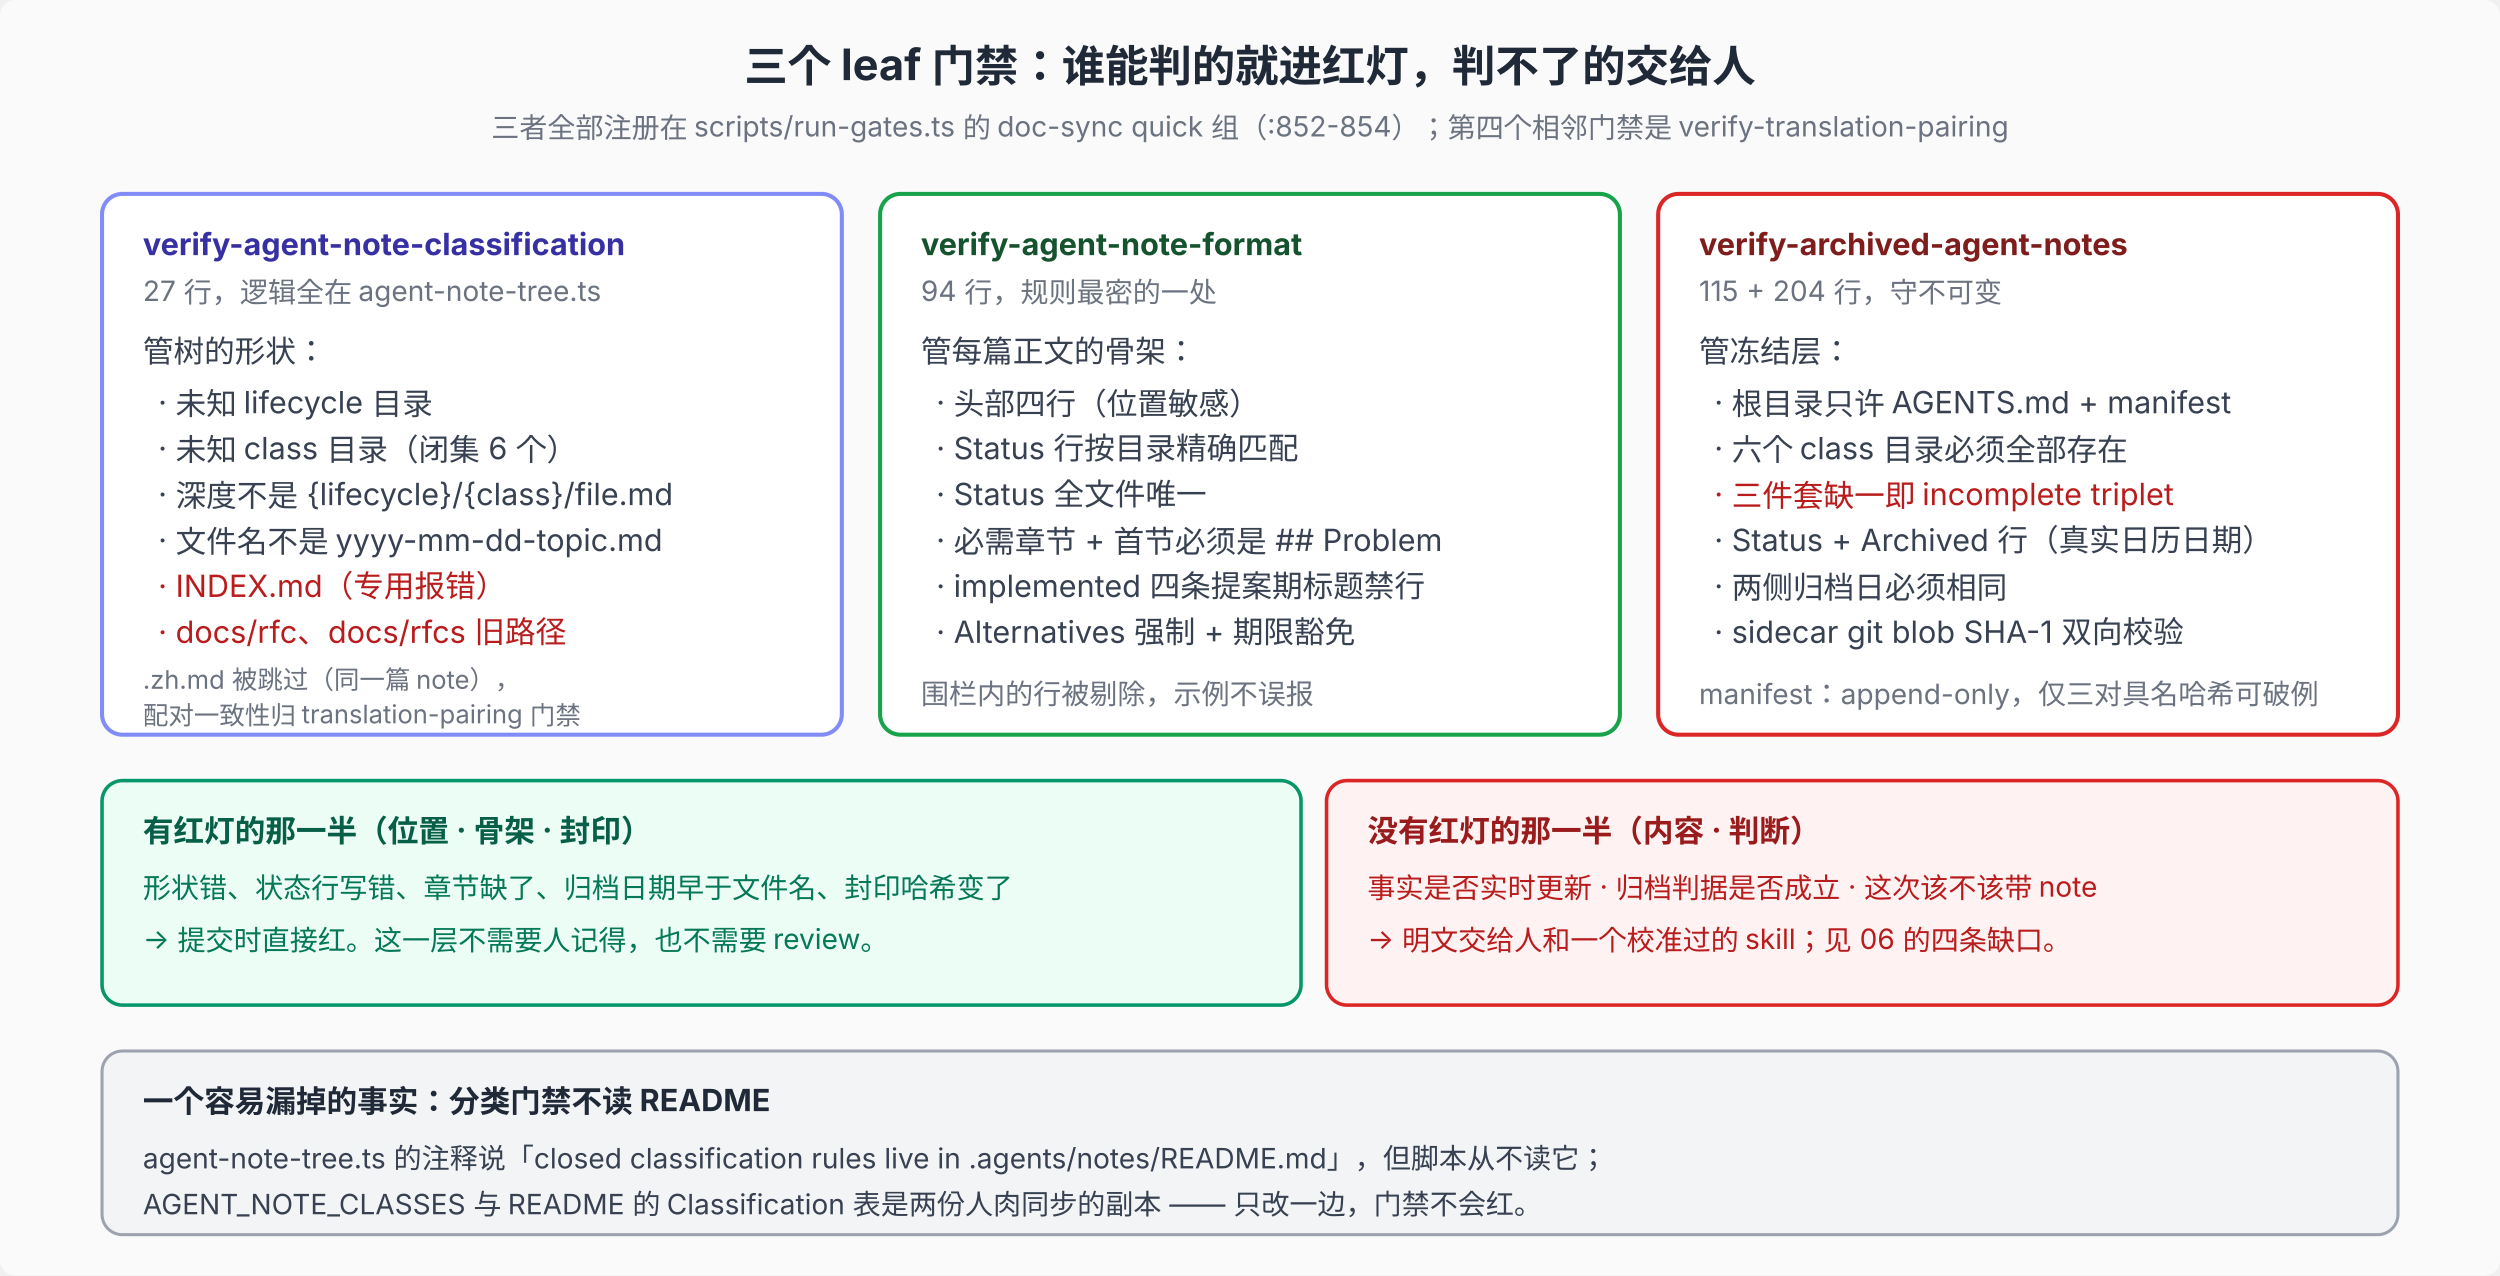
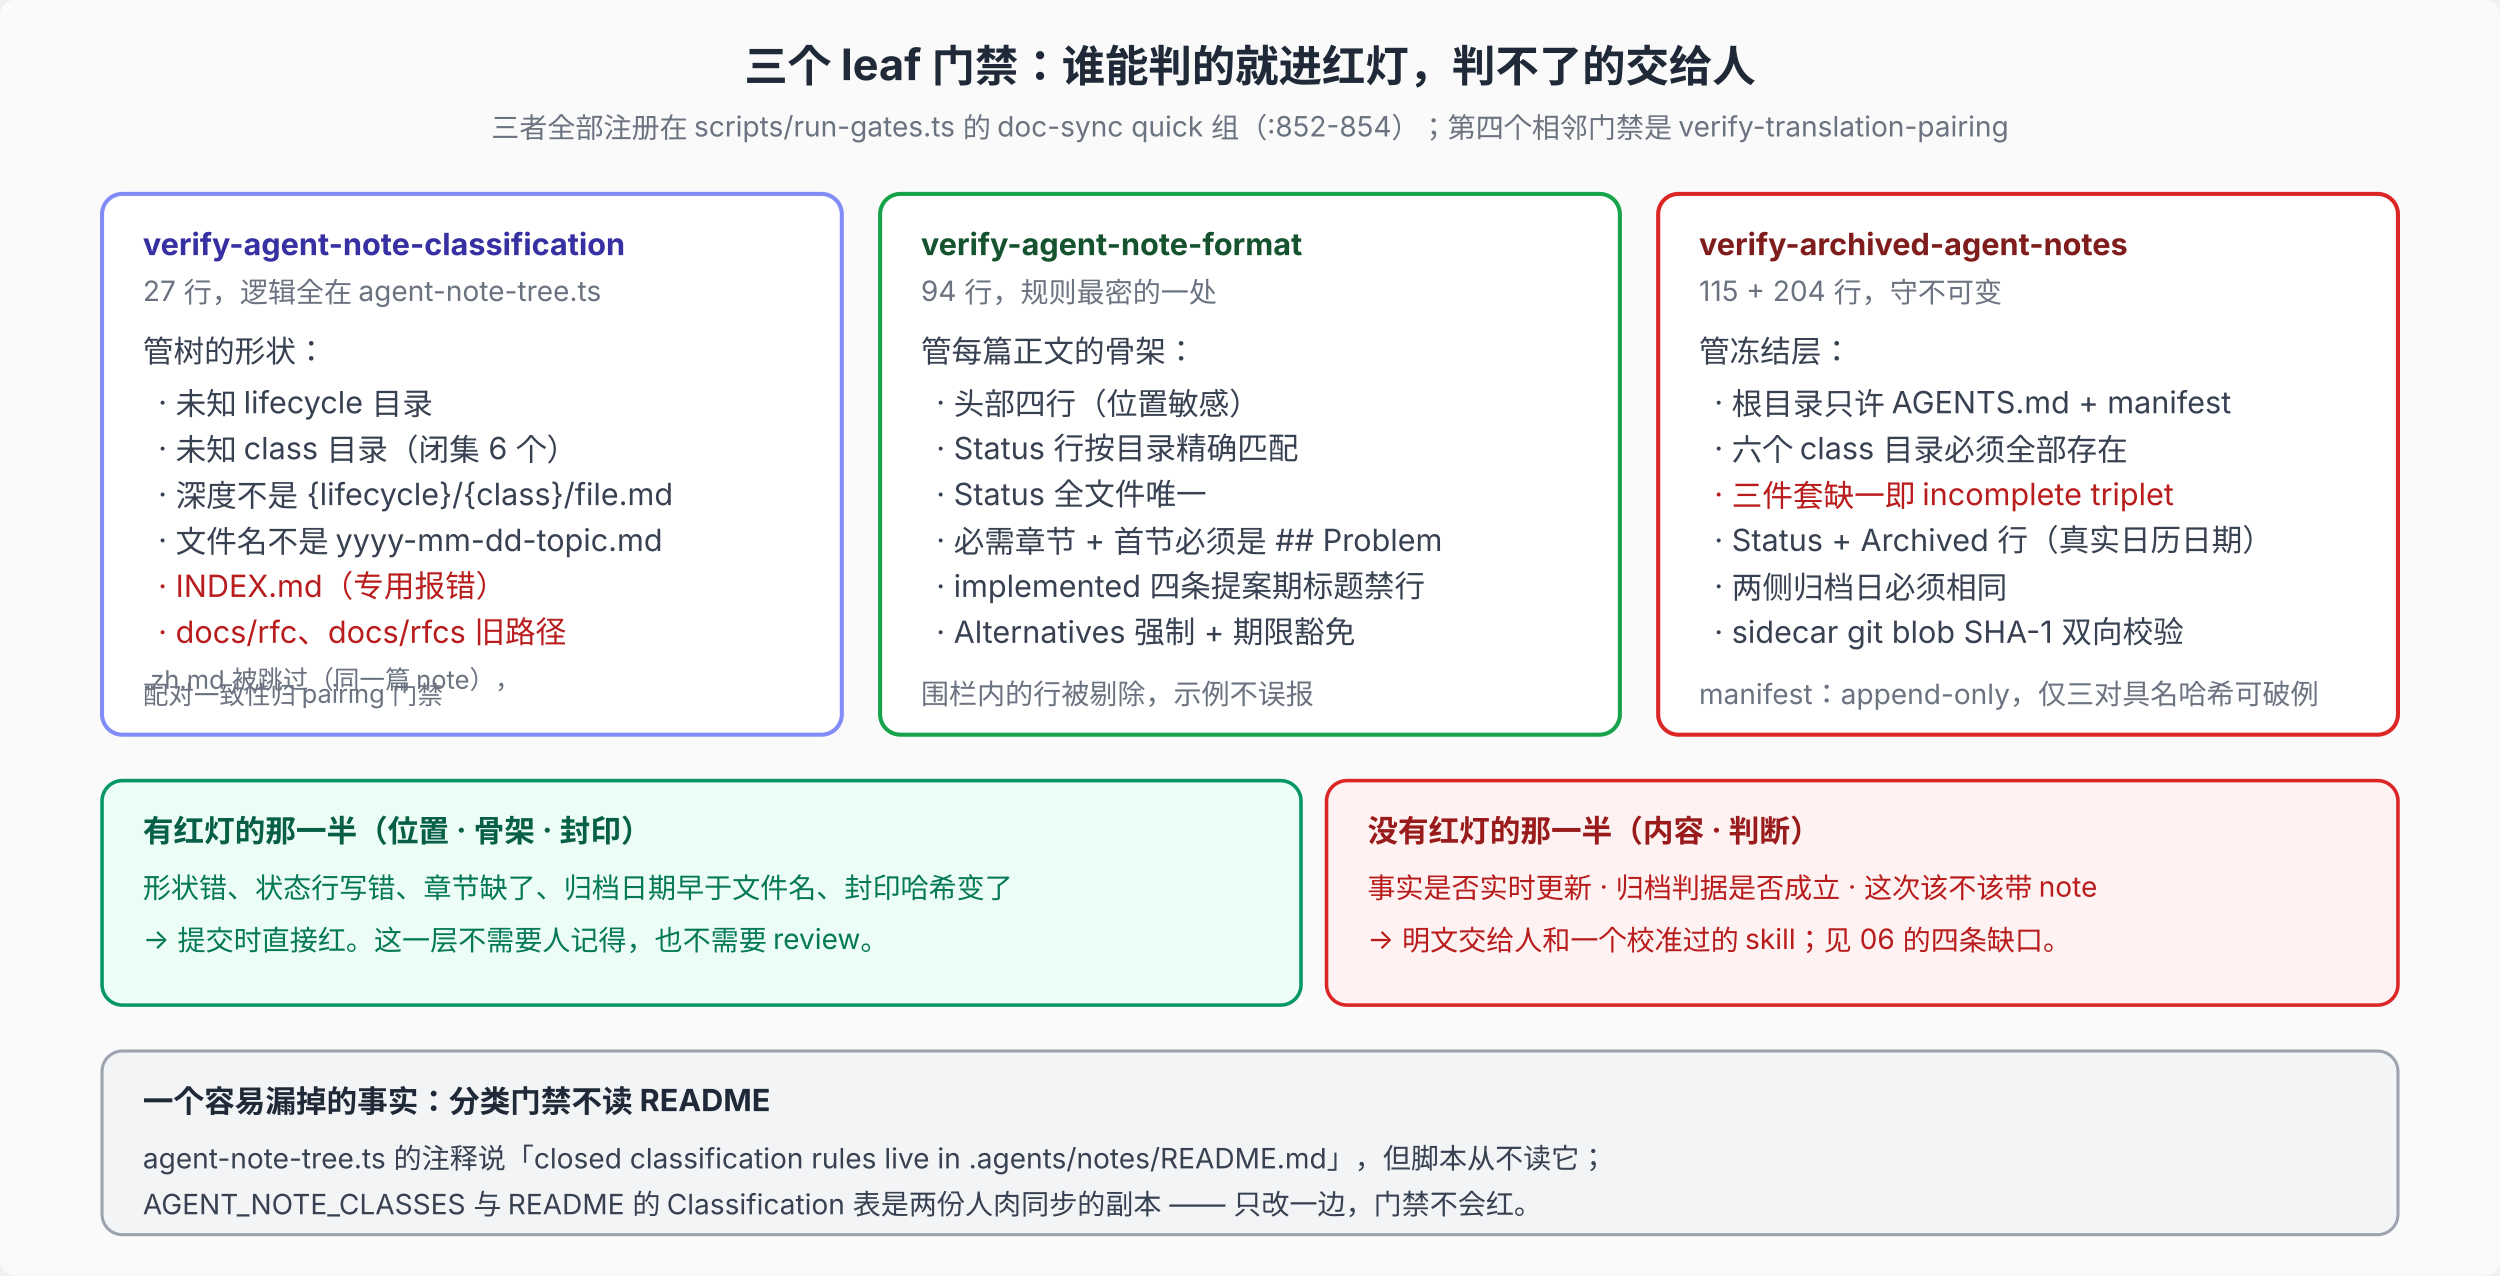
<svg xmlns="http://www.w3.org/2000/svg" viewBox="0 0 980 500" font-family="system-ui, -apple-system, 'PingFang SC', 'Noto Sans SC', sans-serif" font-size="12">
  <defs>
    <marker id="ar" viewBox="0 0 10 10" refX="10" refY="5" markerWidth="7" markerHeight="7" orient="auto">
      <path d="M0 0 L10 5 L0 10 Z" fill="#6b7280" />
    </marker>
  </defs>
  <rect width="980" height="500" fill="#fafafa" rx="6" />
  <text x="490" y="32" text-anchor="middle" font-size="17" font-weight="700" fill="#1f2937">三个 leaf 门禁：谁能判的就进红灯，判不了的交给人</text>
  <text x="490" y="54" text-anchor="middle" font-size="11" fill="#6b7280">三者全部注册在 scripts/run-gates.ts 的 doc-sync quick 组（:852-854）；第四个相邻门禁是 verify-translation-pairing</text>
  <rect x="40" y="76" width="290" height="212" rx="8" fill="#fff" stroke="#818cf8" stroke-width="1.6" />
  <text x="56" y="100" font-weight="700" fill="#3730a3">verify-agent-note-classification</text>
  <text x="56" y="118" font-size="11" fill="#6b7280">27 行，逻辑全在 agent-note-tree.ts</text>
  <text x="56" y="142" fill="#374151">管树的形状：</text>
  <text x="62" y="162" fill="#374151">· 未知 lifecycle 目录</text>
  <text x="62" y="180" fill="#374151">· 未知 class 目录（闭集 6 个）</text>
  <text x="62" y="198" fill="#374151">· 深度不是 {lifecycle}/{class}/file.md</text>
  <text x="62" y="216" fill="#374151">· 文件名不是 yyyy-mm-dd-topic.md</text>
  <text x="62" y="234" fill="#b91c1c">· INDEX.md（专用报错）</text>
  <text x="62" y="252" fill="#b91c1c">· docs/rfc、docs/rfcs 旧路径</text>
  <text x="56" y="270" font-size="10" fill="#6b7280">.zh.md 被跳过（同一篇 note），</text>
-   <text x="56" y="284" font-size="10" fill="#6b7280">配对一致性归 translation-pairing 门禁</text>
+   <text x="56" y="276" font-size="10" fill="#6b7280">配对一致性归 pairing 门禁</text>
  <rect x="345" y="76" width="290" height="212" rx="8" fill="#fff" stroke="#16a34a" stroke-width="1.6" />
  <text x="361" y="100" font-weight="700" fill="#14532d">verify-agent-note-format</text>
  <text x="361" y="118" font-size="11" fill="#6b7280">94 行，规则最密的一处</text>
  <text x="361" y="142" fill="#374151">管每篇正文的骨架：</text>
  <text x="367" y="162" fill="#374151">· 头部四行（位置敏感）</text>
  <text x="367" y="180" fill="#374151">· Status 行按目录精确匹配</text>
  <text x="367" y="198" fill="#374151">· Status 全文件唯一</text>
  <text x="367" y="216" fill="#374151">· 必需章节 + 首节必须是 ## Problem</text>
  <text x="367" y="234" fill="#374151">· implemented 四条提案期标题禁行</text>
  <text x="367" y="252" fill="#374151">· Alternatives 强制 + 期限豁免</text>
  <text x="361" y="276" font-size="11" fill="#6b7280">围栏内的行被剔除，示例不误报</text>
  <rect x="650" y="76" width="290" height="212" rx="8" fill="#fff" stroke="#dc2626" stroke-width="1.6" />
  <text x="666" y="100" font-weight="700" fill="#7f1d1d">verify-archived-agent-notes</text>
  <text x="666" y="118" font-size="11" fill="#6b7280">115 + 204 行，守不可变</text>
  <text x="666" y="142" fill="#374151">管冻结层：</text>
  <text x="672" y="162" fill="#374151">· 根目录只许 AGENTS.md + manifest</text>
  <text x="672" y="180" fill="#374151">· 六个 class 目录必须全部存在</text>
  <text x="672" y="198" fill="#b91c1c">· 三件套缺一即 incomplete triplet</text>
  <text x="672" y="216" fill="#374151">· Status + Archived 行（真实日历日期）</text>
  <text x="672" y="234" fill="#374151">· 两侧归档日必须相同</text>
  <text x="672" y="252" fill="#374151">· sidecar git blob SHA-1 双向校验</text>
  <text x="666" y="276" font-size="11" fill="#6b7280">manifest：append-only，仅三对具名哈希可破例</text>
  <rect x="40" y="306" width="470" height="88" rx="8" fill="#ecfdf5" stroke="#059669" stroke-width="1.4" />
  <text x="56" y="330" font-weight="700" fill="#065f46">有红灯的那一半（位置 · 骨架 · 封印）</text>
  <text x="56" y="352" font-size="11" fill="#047857">形状错、状态行写错、章节缺了、归档日期早于文件名、封印哈希变了</text>
  <text x="56" y="372" font-size="11" fill="#047857">→ 提交时直接红。这一层不需要人记得，也不需要 review。</text>
  <rect x="520" y="306" width="420" height="88" rx="8" fill="#fef2f2" stroke="#dc2626" stroke-width="1.4" />
  <text x="536" y="330" font-weight="700" fill="#991b1b">没有红灯的那一半（内容 · 判断）</text>
  <text x="536" y="352" font-size="11" fill="#b91c1c">事实是否实时更新 · 归档判据是否成立 · 这次该不该带 note</text>
  <text x="536" y="372" font-size="11" fill="#b91c1c">→ 明文交给人和一个校准过的 skill；见 06 的四条缺口。</text>
  <rect x="40" y="412" width="900" height="72" rx="8" fill="#f3f4f6" stroke="#9ca3af" stroke-width="1.2" />
  <text x="56" y="436" font-weight="700" fill="#1f2937">一个容易漏掉的事实：分类门禁不读 README</text>
  <text x="56" y="458" font-size="11" fill="#374151">agent-note-tree.ts 的注释说「closed classification rules live in .agents/notes/README.md」，但脚本从不读它；</text>
  <text x="56" y="476" font-size="11" fill="#374151">AGENT_NOTE_CLASSES 与 README 的 Classification 表是两份人肉同步的副本 —— 只改一边，门禁不会红。</text>
</svg>
